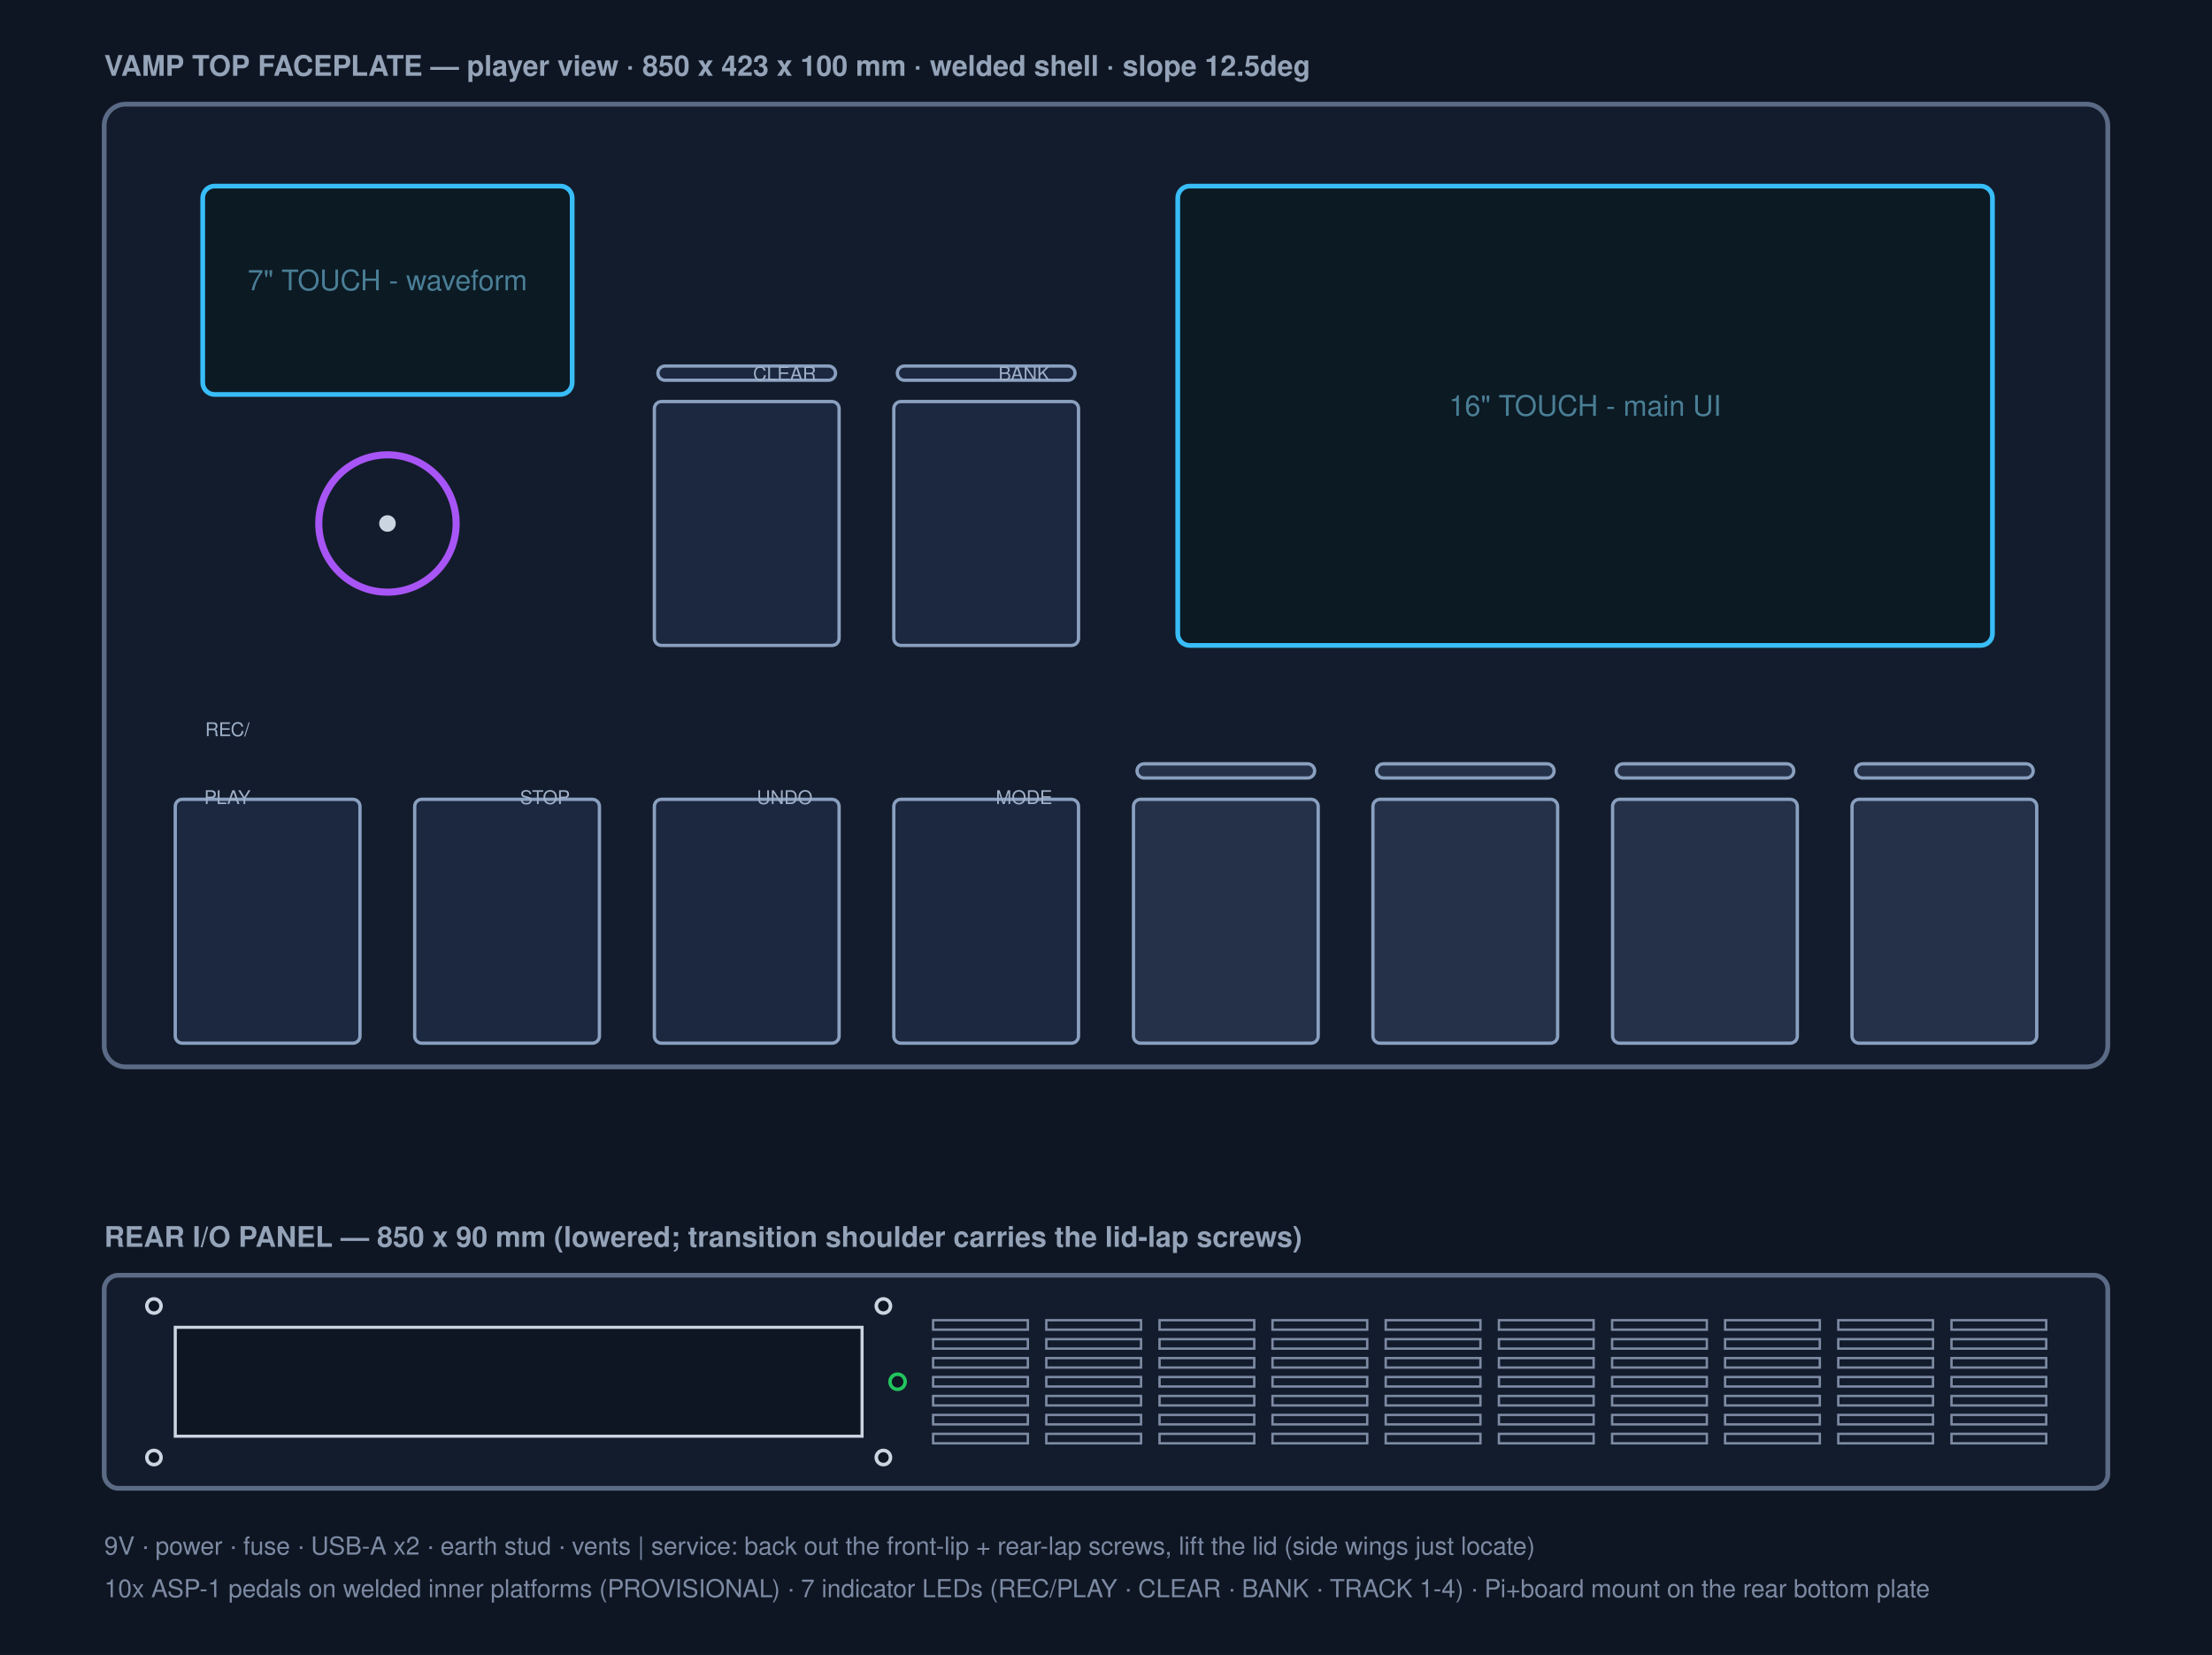
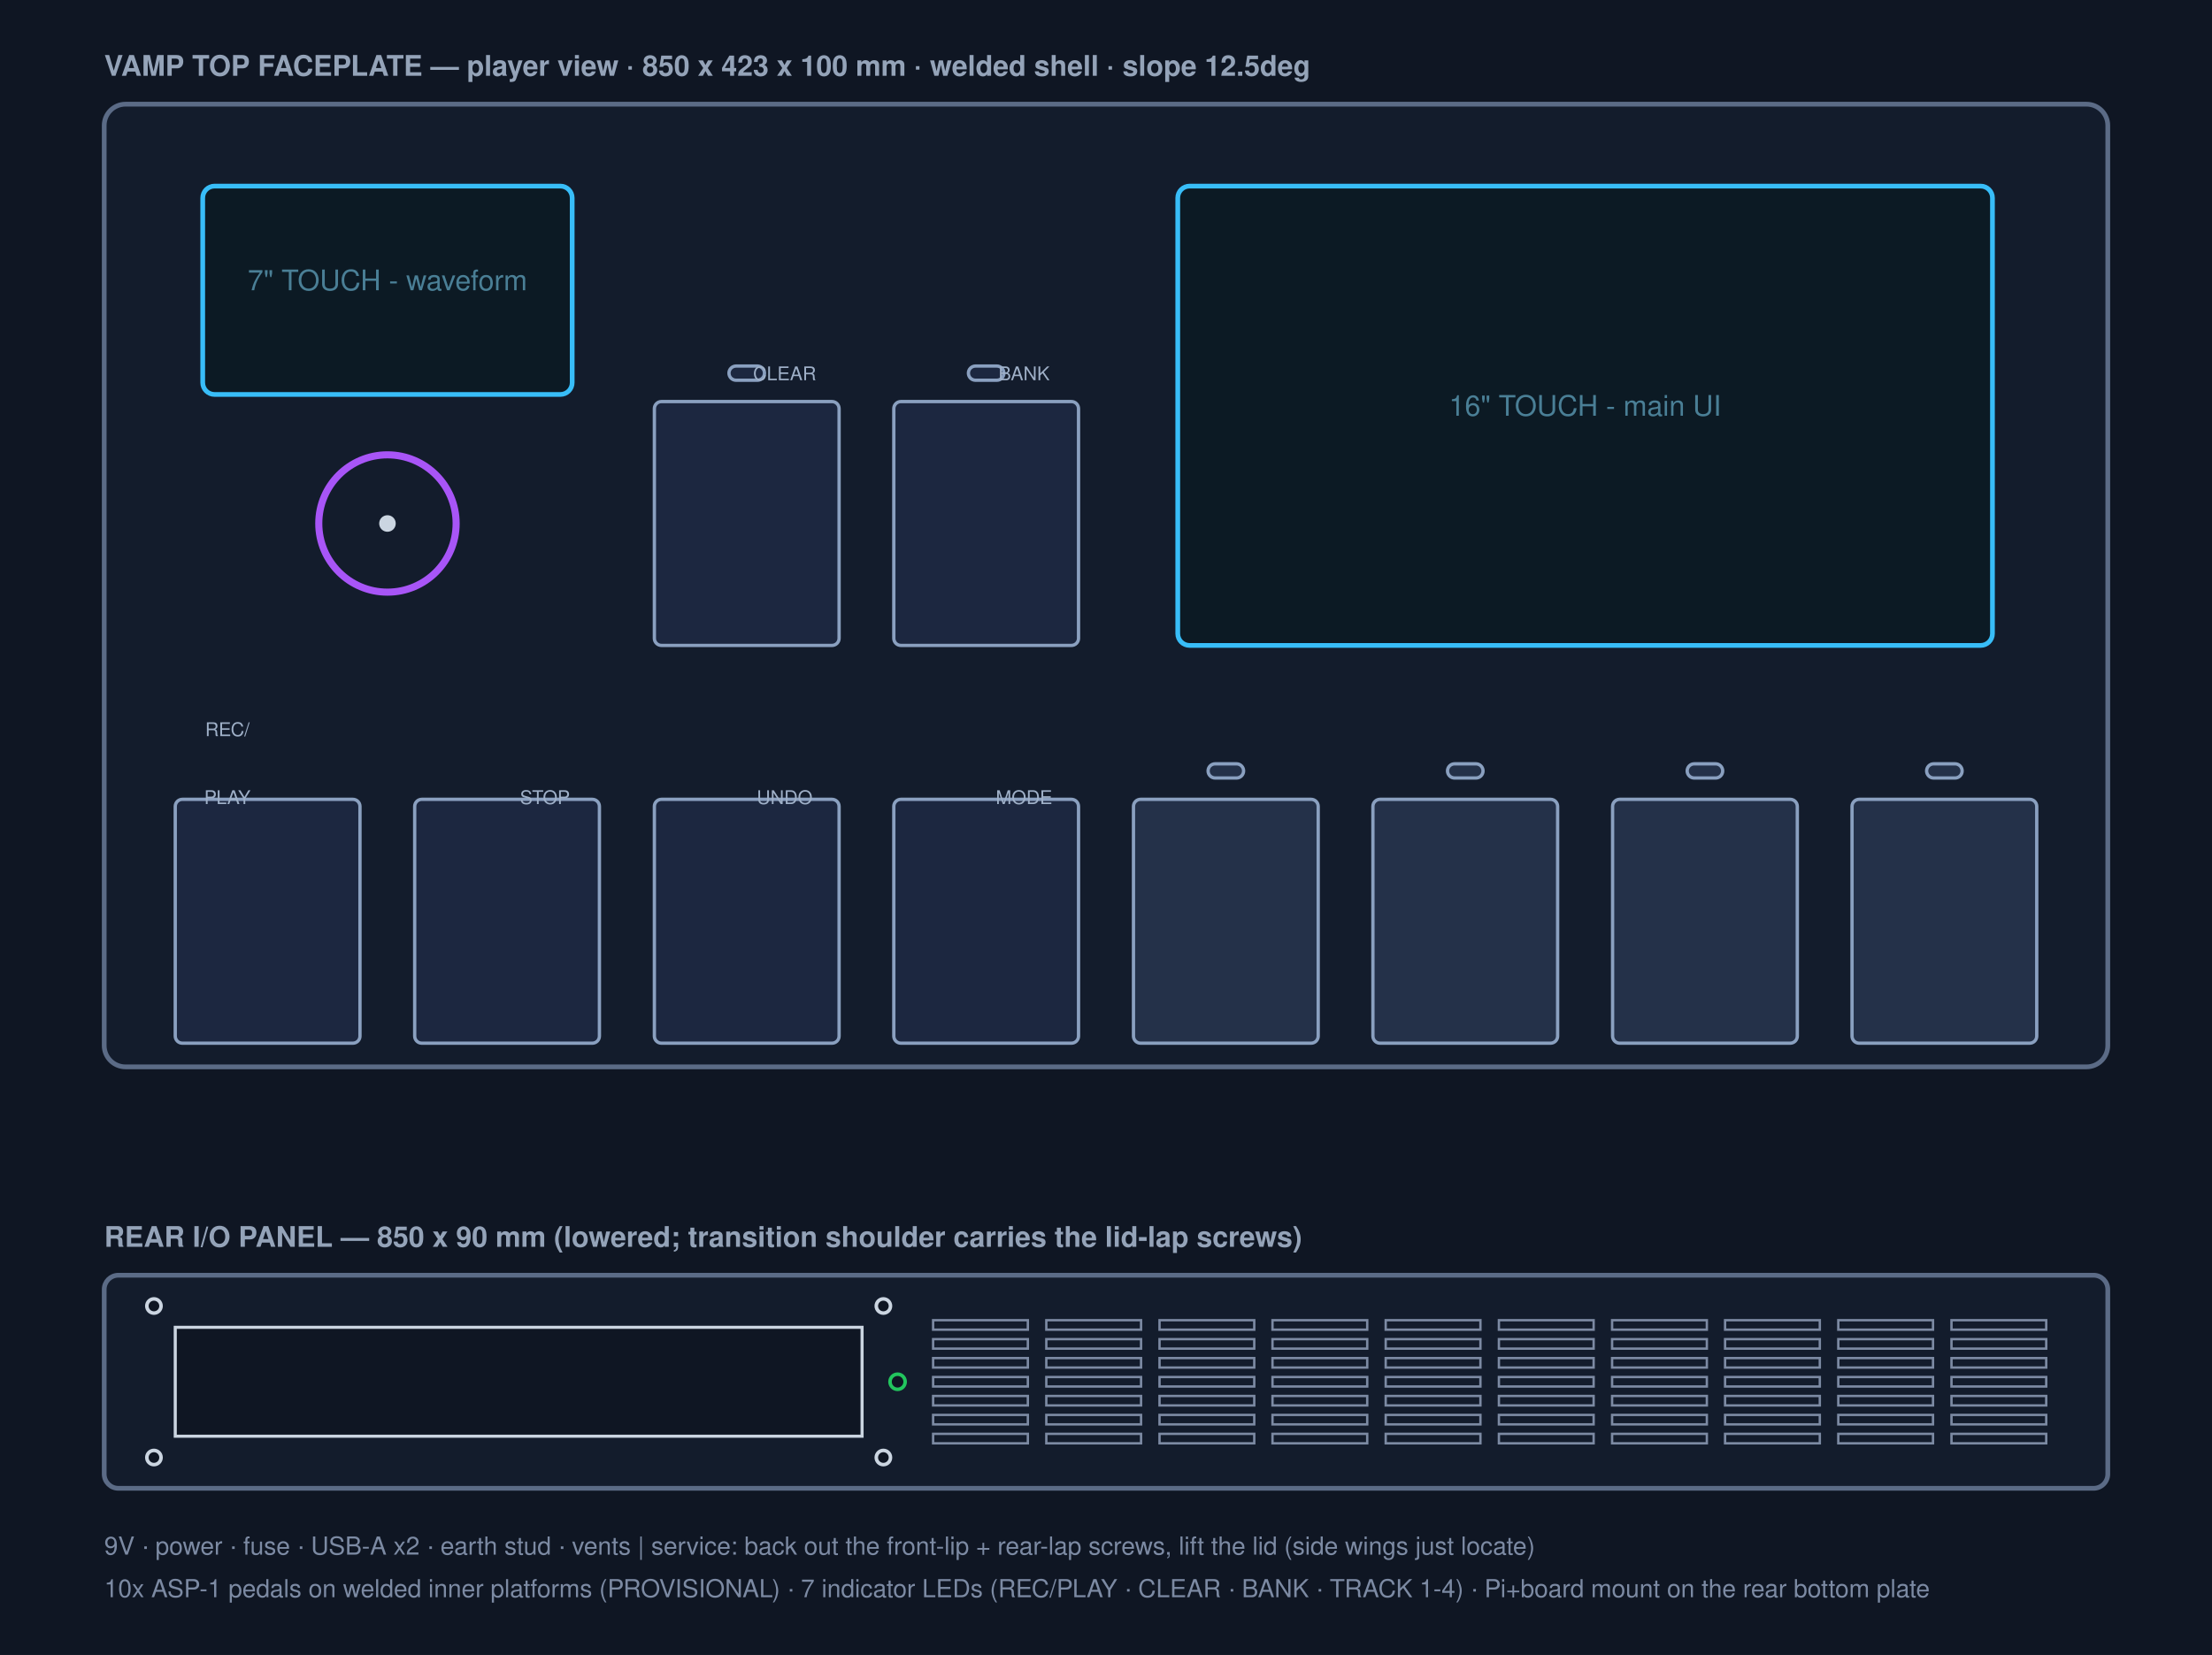
<svg xmlns="http://www.w3.org/2000/svg" viewBox="0 0 934 699" font-family="Helvetica,Arial,sans-serif">
  <rect width="934" height="699" fill="#0f1623" />
  <text x="44" y="32" fill="#94a3b8" font-size="12" font-weight="600">VAMP TOP FACEPLATE — player view · 850 x 423 x 100 mm · welded shell · slope 12.5deg</text>
  <rect x="44" y="44" width="846.0" height="406.6" rx="9" fill="#131c2c" stroke="#5b6b86" stroke-width="2" />
  <rect x="74.0" y="337.6" width="78.0" height="103.0" rx="3" fill="#1c2740" stroke="#8aa0c0" stroke-width="1.4" />
  <rect x="175.1" y="337.6" width="78.0" height="103.0" rx="3" fill="#1c2740" stroke="#8aa0c0" stroke-width="1.4" />
  <rect x="276.3" y="337.6" width="78.0" height="103.0" rx="3" fill="#1c2740" stroke="#8aa0c0" stroke-width="1.4" />
  <rect x="377.4" y="337.6" width="78.0" height="103.0" rx="3" fill="#1c2740" stroke="#8aa0c0" stroke-width="1.4" />
  <rect x="478.6" y="337.6" width="78.0" height="103.0" rx="3" fill="#243149" stroke="#8aa0c0" stroke-width="1.4" />
  <rect x="579.7" y="337.6" width="78.0" height="103.0" rx="3" fill="#243149" stroke="#8aa0c0" stroke-width="1.4" />
  <rect x="680.9" y="337.6" width="78.0" height="103.0" rx="3" fill="#243149" stroke="#8aa0c0" stroke-width="1.4" />
  <rect x="782.0" y="337.6" width="78.0" height="103.0" rx="3" fill="#243149" stroke="#8aa0c0" stroke-width="1.4" />
  <rect x="276.3" y="169.6" width="78.0" height="103.0" rx="3" fill="#1c2740" stroke="#8aa0c0" stroke-width="1.4" />
  <rect x="377.4" y="169.6" width="78.0" height="103.0" rx="3" fill="#1c2740" stroke="#8aa0c0" stroke-width="1.4" />
-   <rect x="480.1" y="322.6" width="75.0" height="6.0" rx="3" fill="#243149" stroke="#8aa0c0" stroke-width="1.4" />
-   <rect x="581.2" y="322.6" width="75.0" height="6.0" rx="3" fill="#243149" stroke="#8aa0c0" stroke-width="1.4" />
-   <rect x="682.4" y="322.6" width="75.0" height="6.0" rx="3" fill="#243149" stroke="#8aa0c0" stroke-width="1.4" />
-   <rect x="783.5" y="322.6" width="75.0" height="6.0" rx="3" fill="#243149" stroke="#8aa0c0" stroke-width="1.4" />
-   <rect x="277.8" y="154.6" width="75.0" height="6.0" rx="3" fill="#1c2740" stroke="#8aa0c0" stroke-width="1.4" />
-   <rect x="378.9" y="154.6" width="75.0" height="6.0" rx="3" fill="#1c2740" stroke="#8aa0c0" stroke-width="1.4" />
+   <rect x="510.1" y="322.6" width="15.0" height="6.0" rx="3" fill="#243149" stroke="#8aa0c0" stroke-width="1.4" />
+   <rect x="611.2" y="322.6" width="15.0" height="6.0" rx="3" fill="#243149" stroke="#8aa0c0" stroke-width="1.4" />
+   <rect x="712.4" y="322.6" width="15.0" height="6.0" rx="3" fill="#243149" stroke="#8aa0c0" stroke-width="1.4" />
+   <rect x="813.5" y="322.6" width="15.0" height="6.0" rx="3" fill="#243149" stroke="#8aa0c0" stroke-width="1.4" />
+   <rect x="307.8" y="154.6" width="15.0" height="6.0" rx="3" fill="#1c2740" stroke="#8aa0c0" stroke-width="1.4" />
+   <rect x="408.9" y="154.6" width="15.0" height="6.0" rx="3" fill="#1c2740" stroke="#8aa0c0" stroke-width="1.4" />
  <rect x="85.6" y="78.6" width="156.0" height="88.0" rx="5" fill="#0c1a24" stroke="#38bdf8" stroke-width="2" />
  <text x="163.6" y="122.6" fill="#4a7f96" font-size="12" text-anchor="middle">7" TOUCH - waveform</text>
  <rect x="497.3" y="78.6" width="344.0" height="194.0" rx="5" fill="#0c1a24" stroke="#38bdf8" stroke-width="2" />
  <text x="669.3" y="175.6" fill="#4a7f96" font-size="12" text-anchor="middle">16" TOUCH - main UI</text>
  <circle cx="163.6" cy="221.1" r="29.0" fill="none" stroke="#a855f7" stroke-width="3" />
  <circle cx="163.6" cy="221.1" r="3.5" fill="#cbd5e1" />
  <text x="96.0" y="310.9" fill="#9fb0c8" font-size="8" text-anchor="middle">REC/</text>
  <text x="96.0" y="339.6" fill="#9fb0c8" font-size="8" text-anchor="middle">PLAY</text>
  <text x="230.1" y="339.6" fill="#9fb0c8" font-size="8" text-anchor="middle">STOP</text>
  <text x="331.3" y="339.6" fill="#9fb0c8" font-size="8" text-anchor="middle">UNDO</text>
  <text x="432.4" y="339.6" fill="#9fb0c8" font-size="8" text-anchor="middle">MODE</text>
  <text x="331.3" y="160.6" fill="#9fb0c8" font-size="8" text-anchor="middle">CLEAR</text>
  <text x="432.4" y="160.6" fill="#9fb0c8" font-size="8" text-anchor="middle">BANK</text>
  <text x="44" y="526.6" fill="#94a3b8" font-size="12" font-weight="600">REAR I/O PANEL — 850 x 90 mm (lowered; transition shoulder carries the lid-lap screws)</text>
  <rect x="44" y="538.6" width="846.0" height="90.0" rx="6" fill="#131c2c" stroke="#5b6b86" stroke-width="2" />
  <rect x="74.0" y="560.6" width="290.0" height="46.0" fill="#0f1623" stroke="#cbd5e1" stroke-width="1.3" />
  <circle cx="65.0" cy="615.6" r="3.0" fill="#0f1623" stroke="#cbd5e1" stroke-width="1.5" />
  <circle cx="65.0" cy="551.6" r="3.0" fill="#0f1623" stroke="#cbd5e1" stroke-width="1.5" />
  <circle cx="373.0" cy="615.6" r="3.0" fill="#0f1623" stroke="#cbd5e1" stroke-width="1.5" />
  <circle cx="373.0" cy="551.6" r="3.0" fill="#0f1623" stroke="#cbd5e1" stroke-width="1.5" />
  <circle cx="379.0" cy="583.6" r="3.2" fill="#0f1623" stroke="#22c55e" stroke-width="1.5" />
  <rect x="394.0" y="605.6" width="40.0" height="4.0" fill="none" stroke="#7c8aa3" stroke-width="1" />
  <rect x="441.8" y="605.6" width="40.0" height="4.0" fill="none" stroke="#7c8aa3" stroke-width="1" />
  <rect x="489.6" y="605.6" width="40.0" height="4.0" fill="none" stroke="#7c8aa3" stroke-width="1" />
  <rect x="537.3" y="605.6" width="40.0" height="4.0" fill="none" stroke="#7c8aa3" stroke-width="1" />
  <rect x="585.1" y="605.6" width="40.0" height="4.0" fill="none" stroke="#7c8aa3" stroke-width="1" />
  <rect x="632.9" y="605.6" width="40.0" height="4.0" fill="none" stroke="#7c8aa3" stroke-width="1" />
  <rect x="680.7" y="605.6" width="40.0" height="4.0" fill="none" stroke="#7c8aa3" stroke-width="1" />
  <rect x="728.4" y="605.6" width="40.0" height="4.0" fill="none" stroke="#7c8aa3" stroke-width="1" />
  <rect x="776.2" y="605.6" width="40.0" height="4.0" fill="none" stroke="#7c8aa3" stroke-width="1" />
  <rect x="824.0" y="605.6" width="40.0" height="4.0" fill="none" stroke="#7c8aa3" stroke-width="1" />
  <rect x="394.0" y="597.6" width="40.0" height="4.0" fill="none" stroke="#7c8aa3" stroke-width="1" />
  <rect x="441.8" y="597.6" width="40.0" height="4.0" fill="none" stroke="#7c8aa3" stroke-width="1" />
  <rect x="489.6" y="597.6" width="40.0" height="4.0" fill="none" stroke="#7c8aa3" stroke-width="1" />
  <rect x="537.3" y="597.6" width="40.0" height="4.0" fill="none" stroke="#7c8aa3" stroke-width="1" />
  <rect x="585.1" y="597.6" width="40.0" height="4.0" fill="none" stroke="#7c8aa3" stroke-width="1" />
  <rect x="632.9" y="597.6" width="40.0" height="4.0" fill="none" stroke="#7c8aa3" stroke-width="1" />
  <rect x="680.7" y="597.6" width="40.0" height="4.0" fill="none" stroke="#7c8aa3" stroke-width="1" />
  <rect x="728.4" y="597.6" width="40.0" height="4.0" fill="none" stroke="#7c8aa3" stroke-width="1" />
  <rect x="776.2" y="597.6" width="40.0" height="4.0" fill="none" stroke="#7c8aa3" stroke-width="1" />
  <rect x="824.0" y="597.6" width="40.0" height="4.0" fill="none" stroke="#7c8aa3" stroke-width="1" />
  <rect x="394.0" y="589.6" width="40.0" height="4.0" fill="none" stroke="#7c8aa3" stroke-width="1" />
  <rect x="441.8" y="589.6" width="40.0" height="4.0" fill="none" stroke="#7c8aa3" stroke-width="1" />
  <rect x="489.6" y="589.6" width="40.0" height="4.0" fill="none" stroke="#7c8aa3" stroke-width="1" />
  <rect x="537.3" y="589.6" width="40.0" height="4.0" fill="none" stroke="#7c8aa3" stroke-width="1" />
  <rect x="585.1" y="589.6" width="40.0" height="4.0" fill="none" stroke="#7c8aa3" stroke-width="1" />
  <rect x="632.9" y="589.6" width="40.0" height="4.0" fill="none" stroke="#7c8aa3" stroke-width="1" />
  <rect x="680.7" y="589.6" width="40.0" height="4.0" fill="none" stroke="#7c8aa3" stroke-width="1" />
  <rect x="728.4" y="589.6" width="40.0" height="4.0" fill="none" stroke="#7c8aa3" stroke-width="1" />
  <rect x="776.2" y="589.6" width="40.0" height="4.0" fill="none" stroke="#7c8aa3" stroke-width="1" />
  <rect x="824.0" y="589.6" width="40.0" height="4.0" fill="none" stroke="#7c8aa3" stroke-width="1" />
  <rect x="394.0" y="581.6" width="40.0" height="4.0" fill="none" stroke="#7c8aa3" stroke-width="1" />
  <rect x="441.8" y="581.6" width="40.0" height="4.0" fill="none" stroke="#7c8aa3" stroke-width="1" />
  <rect x="489.6" y="581.6" width="40.0" height="4.0" fill="none" stroke="#7c8aa3" stroke-width="1" />
  <rect x="537.3" y="581.6" width="40.0" height="4.0" fill="none" stroke="#7c8aa3" stroke-width="1" />
  <rect x="585.1" y="581.6" width="40.0" height="4.0" fill="none" stroke="#7c8aa3" stroke-width="1" />
  <rect x="632.9" y="581.6" width="40.0" height="4.0" fill="none" stroke="#7c8aa3" stroke-width="1" />
  <rect x="680.7" y="581.6" width="40.0" height="4.0" fill="none" stroke="#7c8aa3" stroke-width="1" />
  <rect x="728.4" y="581.6" width="40.0" height="4.0" fill="none" stroke="#7c8aa3" stroke-width="1" />
  <rect x="776.2" y="581.6" width="40.0" height="4.0" fill="none" stroke="#7c8aa3" stroke-width="1" />
  <rect x="824.0" y="581.6" width="40.0" height="4.0" fill="none" stroke="#7c8aa3" stroke-width="1" />
  <rect x="394.0" y="573.6" width="40.0" height="4.0" fill="none" stroke="#7c8aa3" stroke-width="1" />
  <rect x="441.8" y="573.6" width="40.0" height="4.0" fill="none" stroke="#7c8aa3" stroke-width="1" />
  <rect x="489.6" y="573.6" width="40.0" height="4.0" fill="none" stroke="#7c8aa3" stroke-width="1" />
  <rect x="537.3" y="573.6" width="40.0" height="4.0" fill="none" stroke="#7c8aa3" stroke-width="1" />
  <rect x="585.1" y="573.6" width="40.0" height="4.0" fill="none" stroke="#7c8aa3" stroke-width="1" />
  <rect x="632.9" y="573.6" width="40.0" height="4.0" fill="none" stroke="#7c8aa3" stroke-width="1" />
  <rect x="680.7" y="573.6" width="40.0" height="4.0" fill="none" stroke="#7c8aa3" stroke-width="1" />
  <rect x="728.4" y="573.6" width="40.0" height="4.0" fill="none" stroke="#7c8aa3" stroke-width="1" />
  <rect x="776.2" y="573.6" width="40.0" height="4.0" fill="none" stroke="#7c8aa3" stroke-width="1" />
  <rect x="824.0" y="573.6" width="40.0" height="4.0" fill="none" stroke="#7c8aa3" stroke-width="1" />
  <rect x="394.0" y="565.6" width="40.0" height="4.0" fill="none" stroke="#7c8aa3" stroke-width="1" />
  <rect x="441.8" y="565.6" width="40.0" height="4.0" fill="none" stroke="#7c8aa3" stroke-width="1" />
  <rect x="489.6" y="565.6" width="40.0" height="4.0" fill="none" stroke="#7c8aa3" stroke-width="1" />
  <rect x="537.3" y="565.6" width="40.0" height="4.0" fill="none" stroke="#7c8aa3" stroke-width="1" />
  <rect x="585.1" y="565.6" width="40.0" height="4.0" fill="none" stroke="#7c8aa3" stroke-width="1" />
  <rect x="632.9" y="565.6" width="40.0" height="4.0" fill="none" stroke="#7c8aa3" stroke-width="1" />
  <rect x="680.7" y="565.6" width="40.0" height="4.0" fill="none" stroke="#7c8aa3" stroke-width="1" />
  <rect x="728.4" y="565.6" width="40.0" height="4.0" fill="none" stroke="#7c8aa3" stroke-width="1" />
  <rect x="776.2" y="565.6" width="40.0" height="4.0" fill="none" stroke="#7c8aa3" stroke-width="1" />
  <rect x="824.0" y="565.6" width="40.0" height="4.0" fill="none" stroke="#7c8aa3" stroke-width="1" />
  <rect x="394.0" y="557.6" width="40.0" height="4.0" fill="none" stroke="#7c8aa3" stroke-width="1" />
  <rect x="441.8" y="557.6" width="40.0" height="4.0" fill="none" stroke="#7c8aa3" stroke-width="1" />
  <rect x="489.6" y="557.6" width="40.0" height="4.0" fill="none" stroke="#7c8aa3" stroke-width="1" />
  <rect x="537.3" y="557.6" width="40.0" height="4.0" fill="none" stroke="#7c8aa3" stroke-width="1" />
  <rect x="585.1" y="557.6" width="40.0" height="4.0" fill="none" stroke="#7c8aa3" stroke-width="1" />
  <rect x="632.9" y="557.6" width="40.0" height="4.0" fill="none" stroke="#7c8aa3" stroke-width="1" />
  <rect x="680.7" y="557.6" width="40.0" height="4.0" fill="none" stroke="#7c8aa3" stroke-width="1" />
  <rect x="728.4" y="557.6" width="40.0" height="4.0" fill="none" stroke="#7c8aa3" stroke-width="1" />
  <rect x="776.2" y="557.6" width="40.0" height="4.0" fill="none" stroke="#7c8aa3" stroke-width="1" />
  <rect x="824.0" y="557.6" width="40.0" height="4.0" fill="none" stroke="#7c8aa3" stroke-width="1" />
  <text x="44" y="656.6" fill="#7c8aa3" font-size="10.5">9V · power · fuse · USB-A x2 · earth stud · vents   |   service: back out the front-lip + rear-lap screws, lift the lid (side wings just locate)</text>
  <text x="44" y="674.6" fill="#7c8aa3" font-size="10.5">10x ASP-1 pedals on welded inner platforms (PROVISIONAL) · 7 indicator LEDs (REC/PLAY · CLEAR · BANK · TRACK 1-4) · Pi+board mount on the rear bottom plate</text>
</svg>
